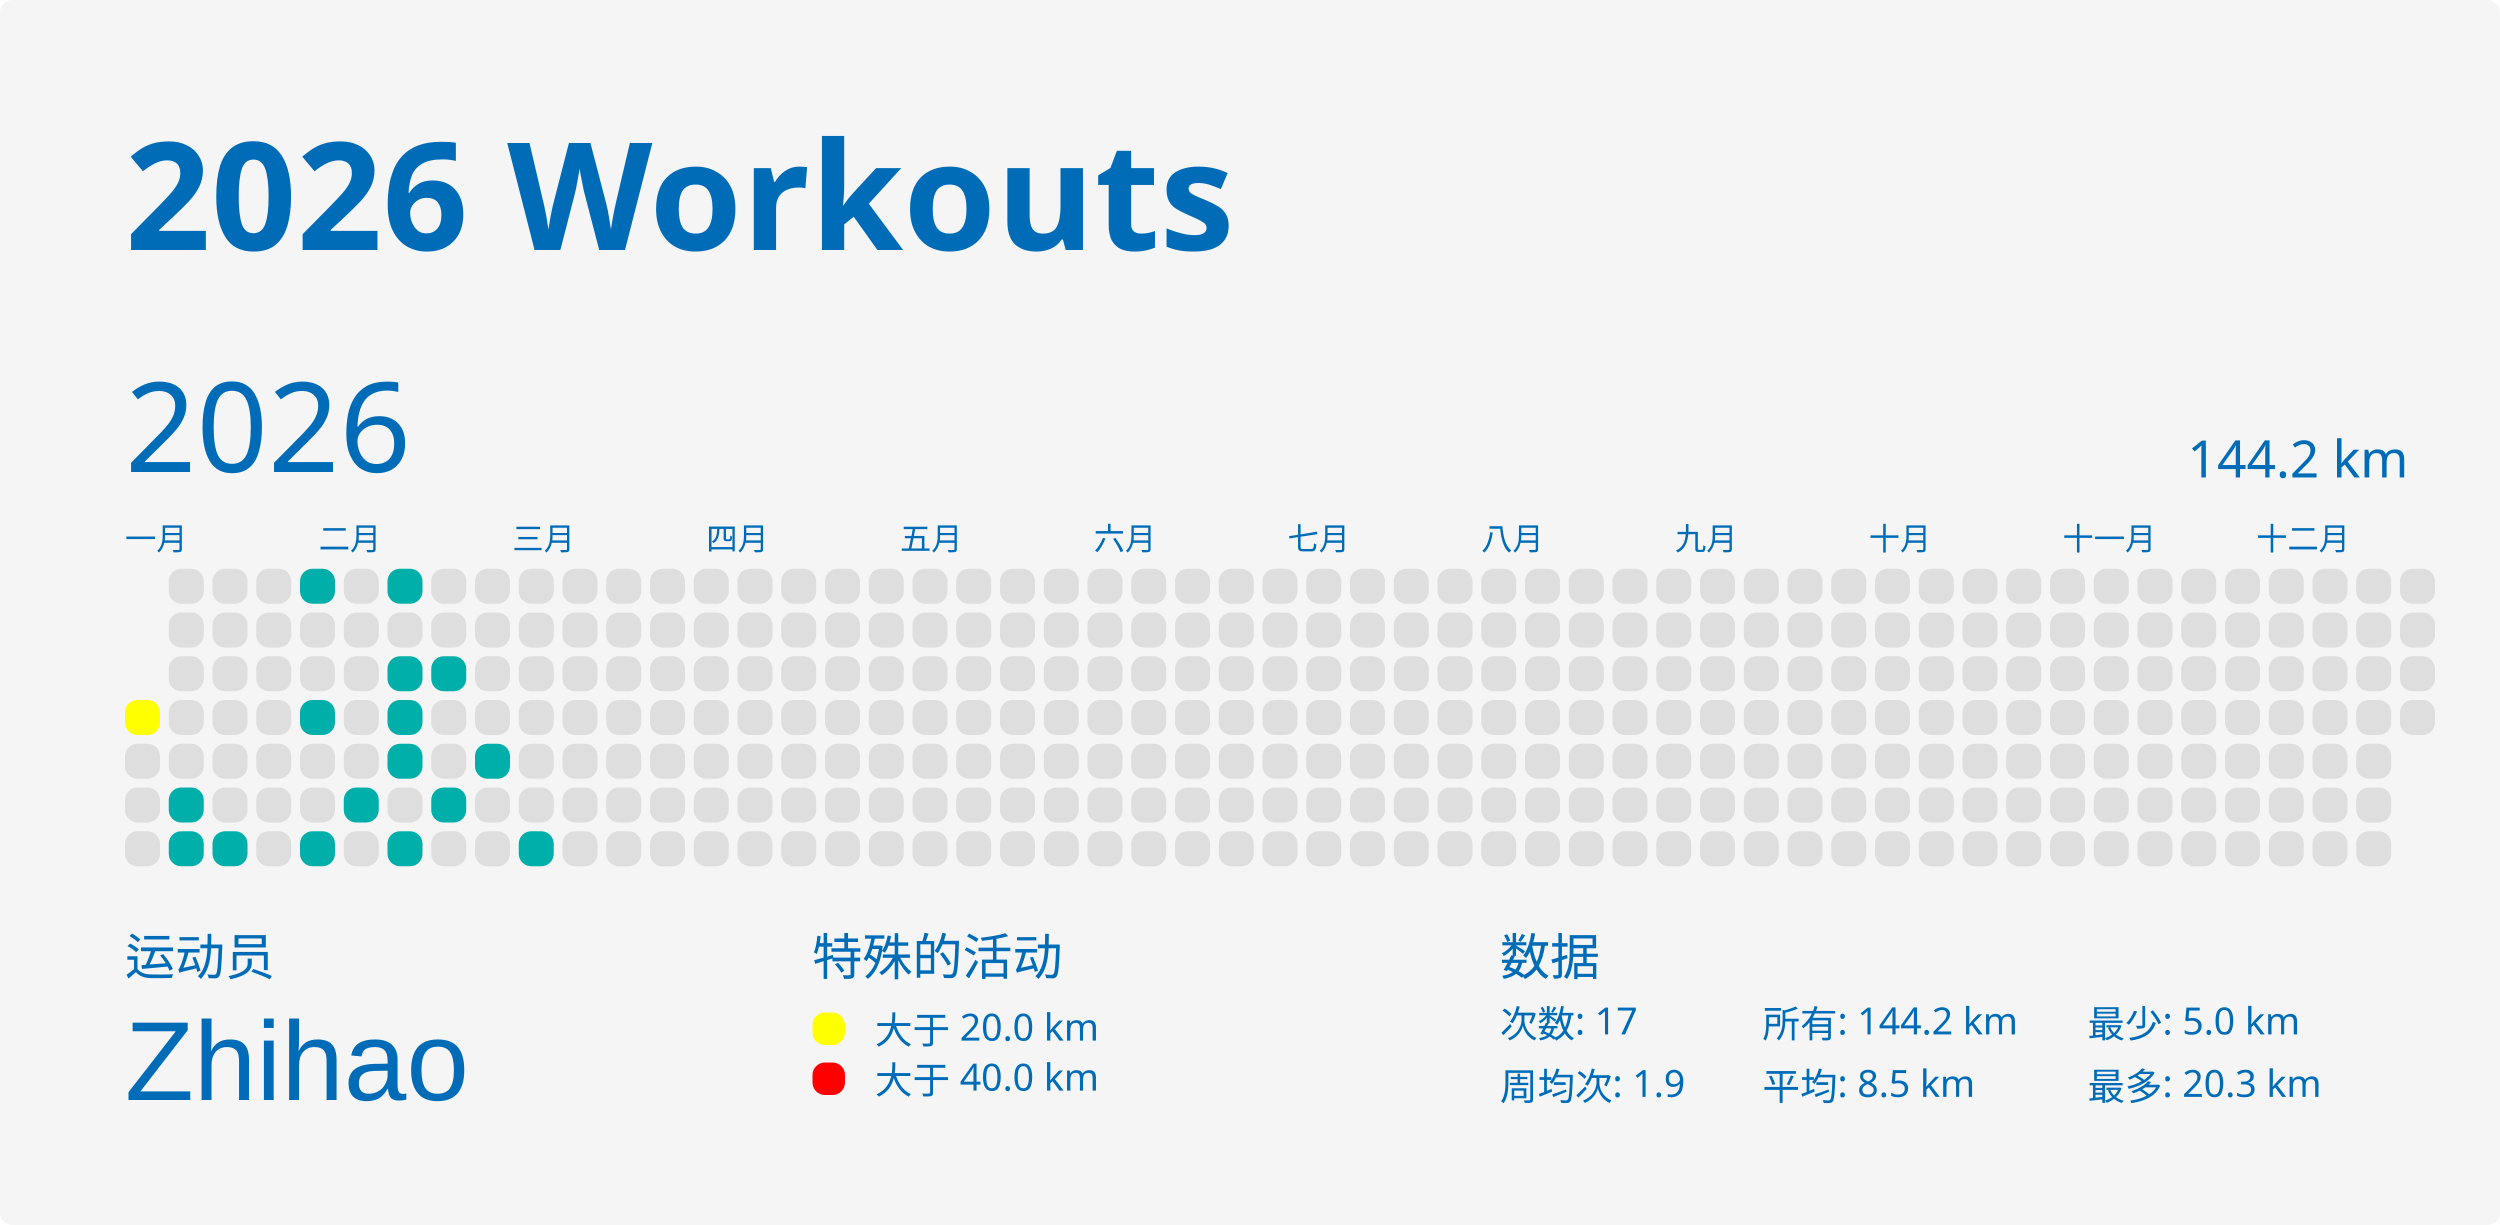
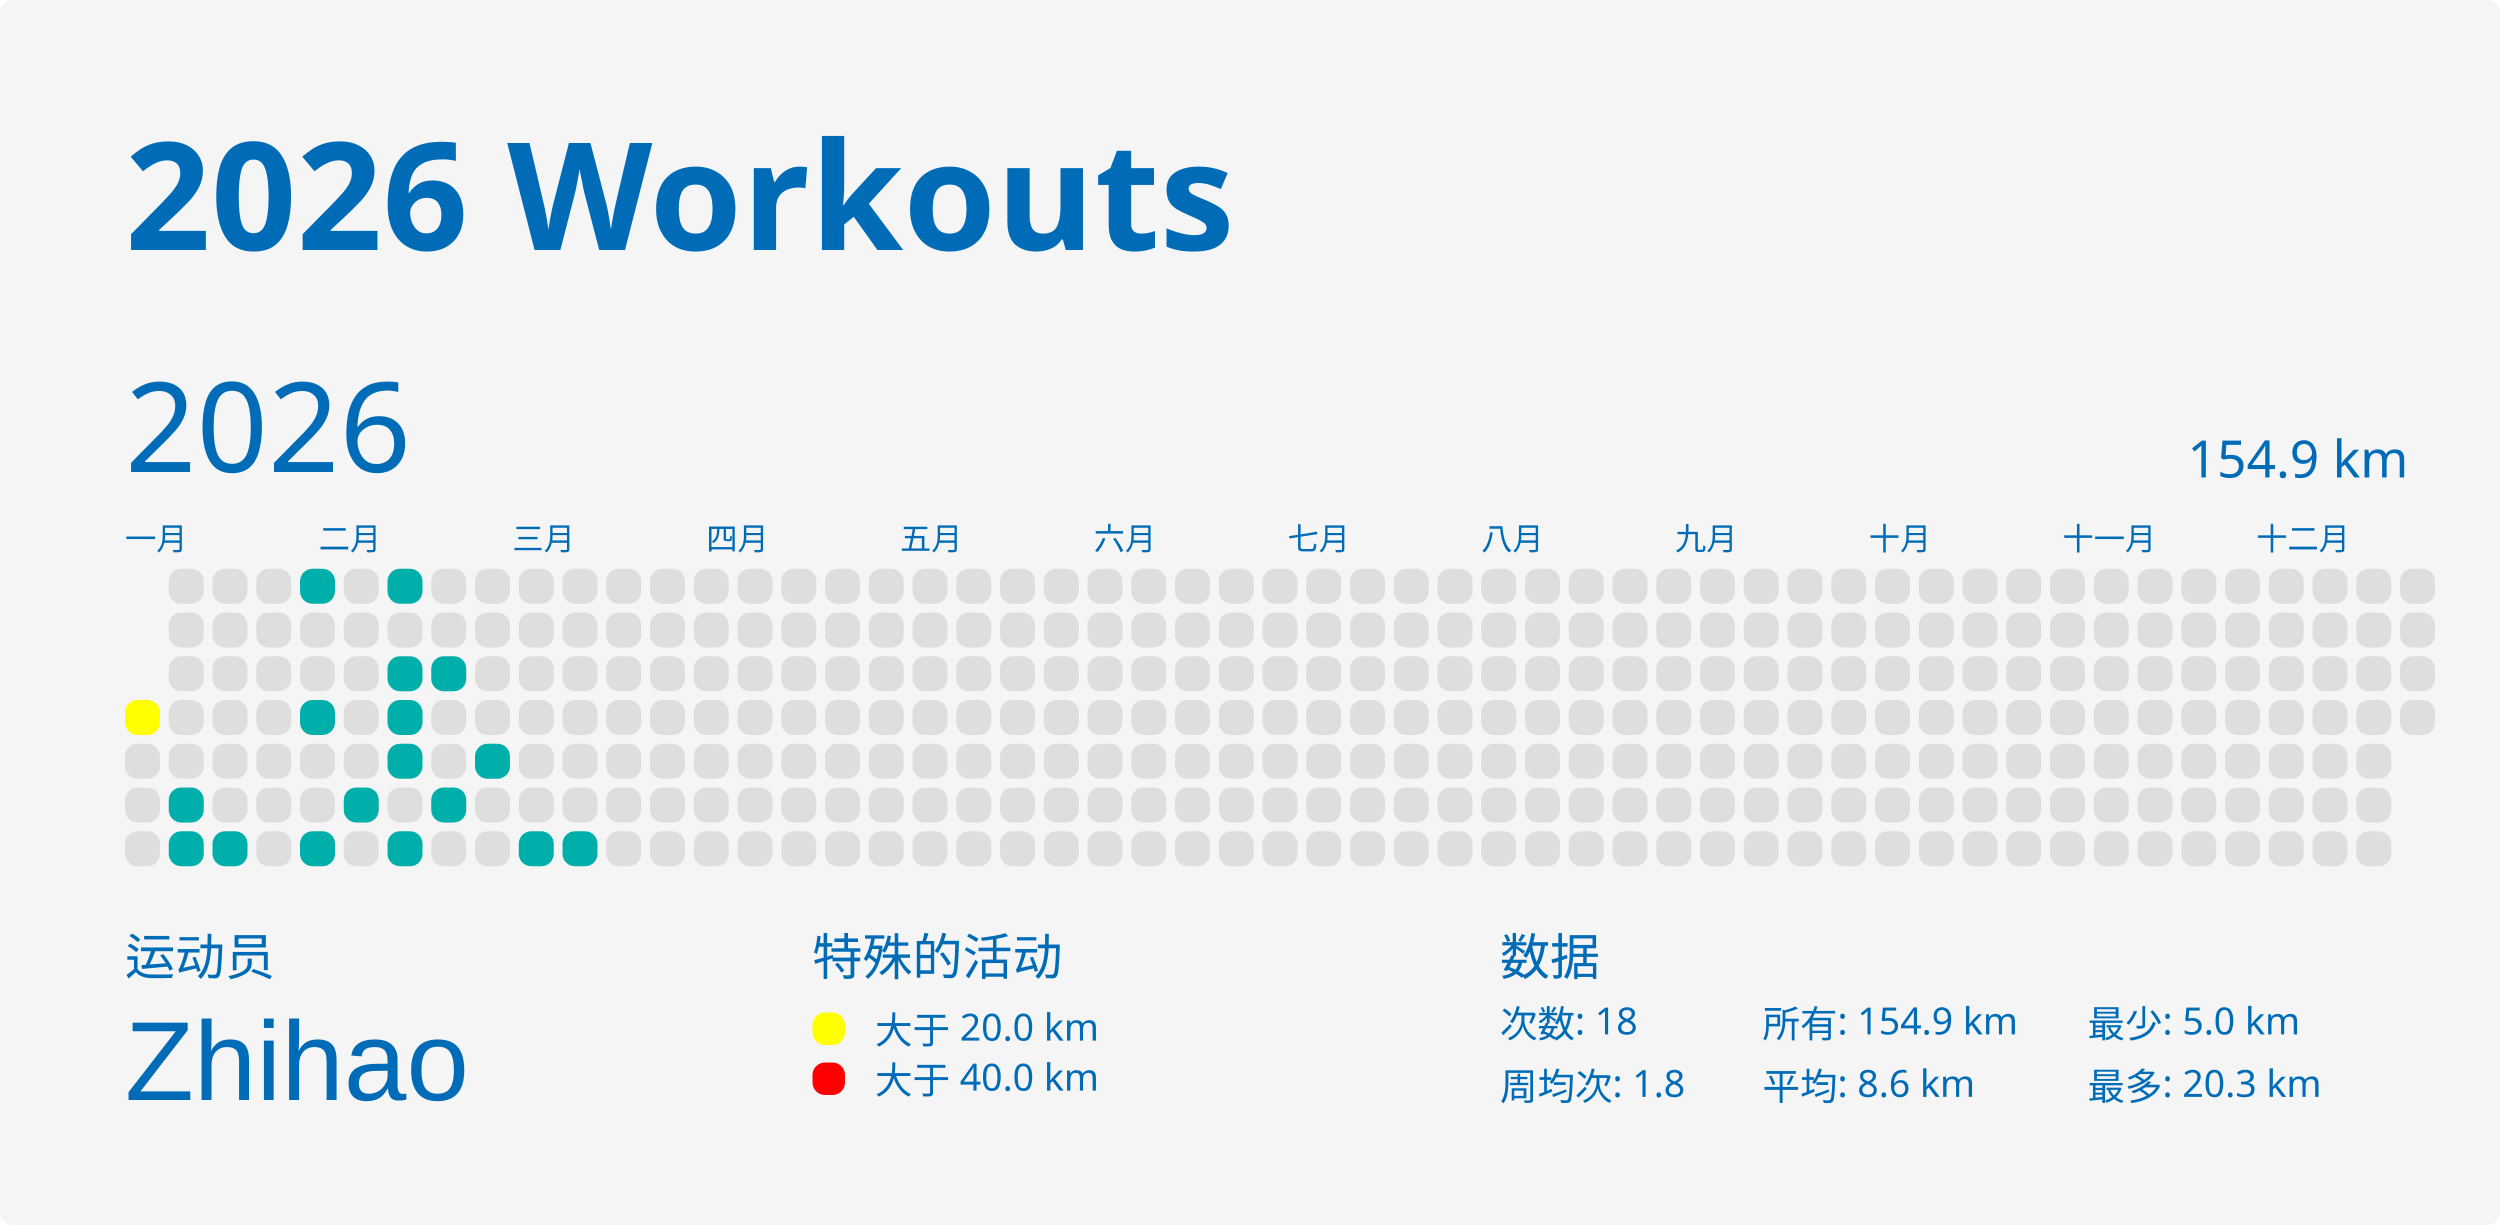
<svg xmlns="http://www.w3.org/2000/svg" baseProfile="full" height="98mm" version="1.1" viewBox="0,0,200,98" width="200mm">
  <defs />
  <rect fill="#f5f5f5" height="98" rx="1" ry="1" width="200" x="0" y="0" />
  <text fill="#006cb8" style="font-size:12px; font-family:MGI-Regular; font-weight:bold;" x="10" y="20">2026 Workouts</text>
  <text fill="#006cb8" style="font-size:4px; font-family:MGI-Regular" x="10" y="78">运动员</text>
  <text fill="#006cb8" style="font-size:9px; font-family:Arial" x="10" y="88">Zhihao</text>
  <text fill="#006cb8" style="font-size:4px; font-family:MGI-Regular" x="65" y="78">特殊的活动</text>
  <rect fill="yellow" height="2.6" rx="1" ry="1" width="2.6" x="65" y="81" />
  <text fill="#006cb8" style="font-size:3px; font-family:MGI-Regular" x="70" y="83.5">大于 20.0 km</text>
  <rect fill="red" height="2.6" rx="1" ry="1" width="2.6" x="65" y="85" />
  <text fill="#006cb8" style="font-size:3px; font-family:MGI-Regular" x="70" y="87.5">大于 40.0 km</text>
  <text fill="#006cb8" style="font-size:4px; font-family:MGI-Regular" x="120" y="78">数据</text>
-   <text fill="#006cb8" style="font-size:3px; font-family:MGI-Regular" x="120" y="83">次数: 17</text>
-   <text fill="#006cb8" style="font-size:3px; font-family:MGI-Regular" x="120" y="88">周均次: 1.9</text>
-   <text fill="#006cb8" style="font-size:3px; font-family:MGI-Regular" x="141" y="83">所有: 144.2 km</text>
-   <text fill="#006cb8" style="font-size:3px; font-family:MGI-Regular" x="141" y="88">平均: 8.5 km</text>
+   <text fill="#006cb8" style="font-size:3px; font-family:MGI-Regular" x="120" y="83">次数: 18</text>
+   <text fill="#006cb8" style="font-size:3px; font-family:MGI-Regular" x="120" y="88">周均次: 1.8</text>
+   <text fill="#006cb8" style="font-size:3px; font-family:MGI-Regular" x="141" y="83">所有: 154.9 km</text>
+   <text fill="#006cb8" style="font-size:3px; font-family:MGI-Regular" x="141" y="88">平均: 8.6 km</text>
  <text fill="#006cb8" style="font-size:3px; font-family:MGI-Regular" x="167" y="83">最少: 5.0 km</text>
  <text fill="#006cb8" style="font-size:3px; font-family:MGI-Regular" x="167" y="88">最多: 20.3 km</text>
  <text dominant-baseline="hanging" fill="#006cb8" style="font-size:10.0px; font-family:MGI-Regular;" x="10" y="30">2026</text>
-   <text dominant-baseline="hanging" fill="#006cb8" style="font-size:4.125px; font-family:MGI-Regular;" x="175" y="35">144.2 km</text>
+   <text dominant-baseline="hanging" fill="#006cb8" style="font-size:4.125px; font-family:MGI-Regular;" x="175" y="35">154.9 km</text>
  <text fill="#006cb8" style="font-size:2.5px; font-family:MGI-Regular" x="10.0" y="44">一月</text>
  <text fill="#006cb8" style="font-size:2.5px; font-family:MGI-Regular" x="25.5" y="44">二月</text>
  <text fill="#006cb8" style="font-size:2.5px; font-family:MGI-Regular" x="41.0" y="44">三月</text>
  <text fill="#006cb8" style="font-size:2.5px; font-family:MGI-Regular" x="56.5" y="44">四月</text>
  <text fill="#006cb8" style="font-size:2.5px; font-family:MGI-Regular" x="72.0" y="44">五月</text>
  <text fill="#006cb8" style="font-size:2.5px; font-family:MGI-Regular" x="87.5" y="44">六月</text>
  <text fill="#006cb8" style="font-size:2.5px; font-family:MGI-Regular" x="103.0" y="44">七月</text>
  <text fill="#006cb8" style="font-size:2.5px; font-family:MGI-Regular" x="118.5" y="44">八月</text>
  <text fill="#006cb8" style="font-size:2.5px; font-family:MGI-Regular" x="134.0" y="44">九月</text>
  <text fill="#006cb8" style="font-size:2.5px; font-family:MGI-Regular" x="149.5" y="44">十月</text>
  <text fill="#006cb8" style="font-size:2.5px; font-family:MGI-Regular" x="165.0" y="44">十一月</text>
  <text fill="#006cb8" style="font-size:2.5px; font-family:MGI-Regular" x="180.5" y="44">十二月</text>
  <rect fill="yellow" height="2.8" rx="1" ry="1" width="2.8" x="10.0" y="56.0" />
  <rect fill="#dedede" height="2.8" rx="1" ry="1" width="2.8" x="10.0" y="59.5" />
  <rect fill="#dedede" height="2.8" rx="1" ry="1" width="2.8" x="10.0" y="63.0" />
  <rect fill="#dedede" height="2.8" rx="1" ry="1" width="2.8" x="10.0" y="66.5" />
  <rect fill="#dedede" height="2.8" rx="1" ry="1" width="2.8" x="13.5" y="45.5" />
  <rect fill="#dedede" height="2.8" rx="1" ry="1" width="2.8" x="13.5" y="49.0" />
  <rect fill="#dedede" height="2.8" rx="1" ry="1" width="2.8" x="13.5" y="52.5" />
  <rect fill="#dedede" height="2.8" rx="1" ry="1" width="2.8" x="13.5" y="56.0" />
  <rect fill="#dedede" height="2.8" rx="1" ry="1" width="2.8" x="13.5" y="59.5" />
  <rect fill="#00AFAA" height="2.8" rx="1" ry="1" width="2.8" x="13.5" y="63.0" />
  <rect fill="#00AFAA" height="2.8" rx="1" ry="1" width="2.8" x="13.5" y="66.5" />
  <rect fill="#dedede" height="2.8" rx="1" ry="1" width="2.8" x="17.0" y="45.5" />
  <rect fill="#dedede" height="2.8" rx="1" ry="1" width="2.8" x="17.0" y="49.0" />
  <rect fill="#dedede" height="2.8" rx="1" ry="1" width="2.8" x="17.0" y="52.5" />
  <rect fill="#dedede" height="2.8" rx="1" ry="1" width="2.8" x="17.0" y="56.0" />
  <rect fill="#dedede" height="2.8" rx="1" ry="1" width="2.8" x="17.0" y="59.5" />
  <rect fill="#dedede" height="2.8" rx="1" ry="1" width="2.8" x="17.0" y="63.0" />
  <rect fill="#00AFAA" height="2.8" rx="1" ry="1" width="2.8" x="17.0" y="66.5" />
  <rect fill="#dedede" height="2.8" rx="1" ry="1" width="2.8" x="20.5" y="45.5" />
  <rect fill="#dedede" height="2.8" rx="1" ry="1" width="2.8" x="20.5" y="49.0" />
  <rect fill="#dedede" height="2.8" rx="1" ry="1" width="2.8" x="20.5" y="52.5" />
  <rect fill="#dedede" height="2.8" rx="1" ry="1" width="2.8" x="20.5" y="56.0" />
  <rect fill="#dedede" height="2.8" rx="1" ry="1" width="2.8" x="20.5" y="59.5" />
  <rect fill="#dedede" height="2.8" rx="1" ry="1" width="2.8" x="20.5" y="63.0" />
  <rect fill="#dedede" height="2.8" rx="1" ry="1" width="2.8" x="20.5" y="66.5" />
  <rect fill="#00AFAA" height="2.8" rx="1" ry="1" width="2.8" x="24.0" y="45.5" />
  <rect fill="#dedede" height="2.8" rx="1" ry="1" width="2.8" x="24.0" y="49.0" />
  <rect fill="#dedede" height="2.8" rx="1" ry="1" width="2.8" x="24.0" y="52.5" />
  <rect fill="#00AFAA" height="2.8" rx="1" ry="1" width="2.8" x="24.0" y="56.0" />
  <rect fill="#dedede" height="2.8" rx="1" ry="1" width="2.8" x="24.0" y="59.5" />
  <rect fill="#dedede" height="2.8" rx="1" ry="1" width="2.8" x="24.0" y="63.0" />
  <rect fill="#00AFAA" height="2.8" rx="1" ry="1" width="2.8" x="24.0" y="66.5" />
  <rect fill="#dedede" height="2.8" rx="1" ry="1" width="2.8" x="27.5" y="45.5" />
  <rect fill="#dedede" height="2.8" rx="1" ry="1" width="2.8" x="27.5" y="49.0" />
  <rect fill="#dedede" height="2.8" rx="1" ry="1" width="2.8" x="27.5" y="52.5" />
  <rect fill="#dedede" height="2.8" rx="1" ry="1" width="2.8" x="27.5" y="56.0" />
  <rect fill="#dedede" height="2.8" rx="1" ry="1" width="2.8" x="27.5" y="59.5" />
  <rect fill="#00AFAA" height="2.8" rx="1" ry="1" width="2.8" x="27.5" y="63.0" />
  <rect fill="#dedede" height="2.8" rx="1" ry="1" width="2.8" x="27.5" y="66.5" />
  <rect fill="#00AFAA" height="2.8" rx="1" ry="1" width="2.8" x="31.0" y="45.5" />
  <rect fill="#dedede" height="2.8" rx="1" ry="1" width="2.8" x="31.0" y="49.0" />
  <rect fill="#00AFAA" height="2.8" rx="1" ry="1" width="2.8" x="31.0" y="52.5" />
  <rect fill="#00AFAA" height="2.8" rx="1" ry="1" width="2.8" x="31.0" y="56.0" />
  <rect fill="#00AFAA" height="2.8" rx="1" ry="1" width="2.8" x="31.0" y="59.5" />
  <rect fill="#dedede" height="2.8" rx="1" ry="1" width="2.8" x="31.0" y="63.0" />
  <rect fill="#00AFAA" height="2.8" rx="1" ry="1" width="2.8" x="31.0" y="66.5" />
  <rect fill="#dedede" height="2.8" rx="1" ry="1" width="2.8" x="34.5" y="45.5" />
  <rect fill="#dedede" height="2.8" rx="1" ry="1" width="2.8" x="34.5" y="49.0" />
  <rect fill="#00AFAA" height="2.8" rx="1" ry="1" width="2.8" x="34.5" y="52.5" />
  <rect fill="#dedede" height="2.8" rx="1" ry="1" width="2.8" x="34.5" y="56.0" />
  <rect fill="#dedede" height="2.8" rx="1" ry="1" width="2.8" x="34.5" y="59.5" />
  <rect fill="#00AFAA" height="2.8" rx="1" ry="1" width="2.8" x="34.5" y="63.0" />
  <rect fill="#dedede" height="2.8" rx="1" ry="1" width="2.8" x="34.5" y="66.5" />
  <rect fill="#dedede" height="2.8" rx="1" ry="1" width="2.8" x="38.0" y="45.5" />
  <rect fill="#dedede" height="2.8" rx="1" ry="1" width="2.8" x="38.0" y="49.0" />
  <rect fill="#dedede" height="2.8" rx="1" ry="1" width="2.8" x="38.0" y="52.5" />
  <rect fill="#dedede" height="2.8" rx="1" ry="1" width="2.8" x="38.0" y="56.0" />
  <rect fill="#00AFAA" height="2.8" rx="1" ry="1" width="2.8" x="38.0" y="59.5" />
  <rect fill="#dedede" height="2.8" rx="1" ry="1" width="2.8" x="38.0" y="63.0" />
  <rect fill="#dedede" height="2.8" rx="1" ry="1" width="2.8" x="38.0" y="66.5" />
  <rect fill="#dedede" height="2.8" rx="1" ry="1" width="2.8" x="41.5" y="45.5" />
  <rect fill="#dedede" height="2.8" rx="1" ry="1" width="2.8" x="41.5" y="49.0" />
  <rect fill="#dedede" height="2.8" rx="1" ry="1" width="2.8" x="41.5" y="52.5" />
  <rect fill="#dedede" height="2.8" rx="1" ry="1" width="2.8" x="41.5" y="56.0" />
  <rect fill="#dedede" height="2.8" rx="1" ry="1" width="2.8" x="41.5" y="59.5" />
  <rect fill="#dedede" height="2.8" rx="1" ry="1" width="2.8" x="41.5" y="63.0" />
  <rect fill="#00AFAA" height="2.8" rx="1" ry="1" width="2.8" x="41.5" y="66.5" />
  <rect fill="#dedede" height="2.8" rx="1" ry="1" width="2.8" x="45.0" y="45.5" />
  <rect fill="#dedede" height="2.8" rx="1" ry="1" width="2.8" x="45.0" y="49.0" />
  <rect fill="#dedede" height="2.8" rx="1" ry="1" width="2.8" x="45.0" y="52.5" />
  <rect fill="#dedede" height="2.8" rx="1" ry="1" width="2.8" x="45.0" y="56.0" />
  <rect fill="#dedede" height="2.8" rx="1" ry="1" width="2.8" x="45.0" y="59.5" />
  <rect fill="#dedede" height="2.8" rx="1" ry="1" width="2.8" x="45.0" y="63.0" />
-   <rect fill="#dedede" height="2.8" rx="1" ry="1" width="2.8" x="45.0" y="66.5" />
+   <rect fill="#00AFAA" height="2.8" rx="1" ry="1" width="2.8" x="45.0" y="66.5" />
  <rect fill="#dedede" height="2.8" rx="1" ry="1" width="2.8" x="48.5" y="45.5" />
  <rect fill="#dedede" height="2.8" rx="1" ry="1" width="2.8" x="48.5" y="49.0" />
  <rect fill="#dedede" height="2.8" rx="1" ry="1" width="2.8" x="48.5" y="52.5" />
  <rect fill="#dedede" height="2.8" rx="1" ry="1" width="2.8" x="48.5" y="56.0" />
  <rect fill="#dedede" height="2.8" rx="1" ry="1" width="2.8" x="48.5" y="59.5" />
  <rect fill="#dedede" height="2.8" rx="1" ry="1" width="2.8" x="48.5" y="63.0" />
  <rect fill="#dedede" height="2.8" rx="1" ry="1" width="2.8" x="48.5" y="66.5" />
  <rect fill="#dedede" height="2.8" rx="1" ry="1" width="2.8" x="52.0" y="45.5" />
  <rect fill="#dedede" height="2.8" rx="1" ry="1" width="2.8" x="52.0" y="49.0" />
  <rect fill="#dedede" height="2.8" rx="1" ry="1" width="2.8" x="52.0" y="52.5" />
  <rect fill="#dedede" height="2.8" rx="1" ry="1" width="2.8" x="52.0" y="56.0" />
  <rect fill="#dedede" height="2.8" rx="1" ry="1" width="2.8" x="52.0" y="59.5" />
  <rect fill="#dedede" height="2.8" rx="1" ry="1" width="2.8" x="52.0" y="63.0" />
  <rect fill="#dedede" height="2.8" rx="1" ry="1" width="2.8" x="52.0" y="66.5" />
  <rect fill="#dedede" height="2.8" rx="1" ry="1" width="2.8" x="55.5" y="45.5" />
  <rect fill="#dedede" height="2.8" rx="1" ry="1" width="2.8" x="55.5" y="49.0" />
  <rect fill="#dedede" height="2.8" rx="1" ry="1" width="2.8" x="55.5" y="52.5" />
  <rect fill="#dedede" height="2.8" rx="1" ry="1" width="2.8" x="55.5" y="56.0" />
  <rect fill="#dedede" height="2.8" rx="1" ry="1" width="2.8" x="55.5" y="59.5" />
  <rect fill="#dedede" height="2.8" rx="1" ry="1" width="2.8" x="55.5" y="63.0" />
  <rect fill="#dedede" height="2.8" rx="1" ry="1" width="2.8" x="55.5" y="66.5" />
  <rect fill="#dedede" height="2.8" rx="1" ry="1" width="2.8" x="59.0" y="45.5" />
  <rect fill="#dedede" height="2.8" rx="1" ry="1" width="2.8" x="59.0" y="49.0" />
  <rect fill="#dedede" height="2.8" rx="1" ry="1" width="2.8" x="59.0" y="52.5" />
  <rect fill="#dedede" height="2.8" rx="1" ry="1" width="2.8" x="59.0" y="56.0" />
  <rect fill="#dedede" height="2.8" rx="1" ry="1" width="2.8" x="59.0" y="59.5" />
  <rect fill="#dedede" height="2.8" rx="1" ry="1" width="2.8" x="59.0" y="63.0" />
  <rect fill="#dedede" height="2.8" rx="1" ry="1" width="2.8" x="59.0" y="66.5" />
  <rect fill="#dedede" height="2.8" rx="1" ry="1" width="2.8" x="62.5" y="45.5" />
  <rect fill="#dedede" height="2.8" rx="1" ry="1" width="2.8" x="62.5" y="49.0" />
  <rect fill="#dedede" height="2.8" rx="1" ry="1" width="2.8" x="62.5" y="52.5" />
  <rect fill="#dedede" height="2.8" rx="1" ry="1" width="2.8" x="62.5" y="56.0" />
  <rect fill="#dedede" height="2.8" rx="1" ry="1" width="2.8" x="62.5" y="59.5" />
  <rect fill="#dedede" height="2.8" rx="1" ry="1" width="2.8" x="62.5" y="63.0" />
  <rect fill="#dedede" height="2.8" rx="1" ry="1" width="2.8" x="62.5" y="66.5" />
  <rect fill="#dedede" height="2.8" rx="1" ry="1" width="2.8" x="66.0" y="45.5" />
  <rect fill="#dedede" height="2.8" rx="1" ry="1" width="2.8" x="66.0" y="49.0" />
  <rect fill="#dedede" height="2.8" rx="1" ry="1" width="2.8" x="66.0" y="52.5" />
  <rect fill="#dedede" height="2.8" rx="1" ry="1" width="2.8" x="66.0" y="56.0" />
  <rect fill="#dedede" height="2.8" rx="1" ry="1" width="2.8" x="66.0" y="59.5" />
  <rect fill="#dedede" height="2.8" rx="1" ry="1" width="2.8" x="66.0" y="63.0" />
  <rect fill="#dedede" height="2.8" rx="1" ry="1" width="2.8" x="66.0" y="66.5" />
  <rect fill="#dedede" height="2.8" rx="1" ry="1" width="2.8" x="69.5" y="45.5" />
  <rect fill="#dedede" height="2.8" rx="1" ry="1" width="2.8" x="69.5" y="49.0" />
  <rect fill="#dedede" height="2.8" rx="1" ry="1" width="2.8" x="69.5" y="52.5" />
  <rect fill="#dedede" height="2.8" rx="1" ry="1" width="2.8" x="69.5" y="56.0" />
  <rect fill="#dedede" height="2.8" rx="1" ry="1" width="2.8" x="69.5" y="59.5" />
  <rect fill="#dedede" height="2.8" rx="1" ry="1" width="2.8" x="69.5" y="63.0" />
  <rect fill="#dedede" height="2.8" rx="1" ry="1" width="2.8" x="69.5" y="66.5" />
  <rect fill="#dedede" height="2.8" rx="1" ry="1" width="2.8" x="73.0" y="45.5" />
  <rect fill="#dedede" height="2.8" rx="1" ry="1" width="2.8" x="73.0" y="49.0" />
  <rect fill="#dedede" height="2.8" rx="1" ry="1" width="2.8" x="73.0" y="52.5" />
  <rect fill="#dedede" height="2.8" rx="1" ry="1" width="2.8" x="73.0" y="56.0" />
  <rect fill="#dedede" height="2.8" rx="1" ry="1" width="2.8" x="73.0" y="59.5" />
  <rect fill="#dedede" height="2.8" rx="1" ry="1" width="2.8" x="73.0" y="63.0" />
  <rect fill="#dedede" height="2.8" rx="1" ry="1" width="2.8" x="73.0" y="66.5" />
  <rect fill="#dedede" height="2.8" rx="1" ry="1" width="2.8" x="76.5" y="45.5" />
  <rect fill="#dedede" height="2.8" rx="1" ry="1" width="2.8" x="76.5" y="49.0" />
  <rect fill="#dedede" height="2.8" rx="1" ry="1" width="2.8" x="76.5" y="52.5" />
  <rect fill="#dedede" height="2.8" rx="1" ry="1" width="2.8" x="76.5" y="56.0" />
  <rect fill="#dedede" height="2.8" rx="1" ry="1" width="2.8" x="76.5" y="59.5" />
  <rect fill="#dedede" height="2.8" rx="1" ry="1" width="2.8" x="76.5" y="63.0" />
  <rect fill="#dedede" height="2.8" rx="1" ry="1" width="2.8" x="76.5" y="66.5" />
  <rect fill="#dedede" height="2.8" rx="1" ry="1" width="2.8" x="80.0" y="45.5" />
  <rect fill="#dedede" height="2.8" rx="1" ry="1" width="2.8" x="80.0" y="49.0" />
  <rect fill="#dedede" height="2.8" rx="1" ry="1" width="2.8" x="80.0" y="52.5" />
  <rect fill="#dedede" height="2.8" rx="1" ry="1" width="2.8" x="80.0" y="56.0" />
  <rect fill="#dedede" height="2.8" rx="1" ry="1" width="2.8" x="80.0" y="59.5" />
  <rect fill="#dedede" height="2.8" rx="1" ry="1" width="2.8" x="80.0" y="63.0" />
  <rect fill="#dedede" height="2.8" rx="1" ry="1" width="2.8" x="80.0" y="66.5" />
  <rect fill="#dedede" height="2.8" rx="1" ry="1" width="2.8" x="83.5" y="45.5" />
  <rect fill="#dedede" height="2.8" rx="1" ry="1" width="2.8" x="83.5" y="49.0" />
  <rect fill="#dedede" height="2.8" rx="1" ry="1" width="2.8" x="83.5" y="52.5" />
  <rect fill="#dedede" height="2.8" rx="1" ry="1" width="2.8" x="83.5" y="56.0" />
  <rect fill="#dedede" height="2.8" rx="1" ry="1" width="2.8" x="83.5" y="59.5" />
  <rect fill="#dedede" height="2.8" rx="1" ry="1" width="2.8" x="83.5" y="63.0" />
  <rect fill="#dedede" height="2.8" rx="1" ry="1" width="2.8" x="83.5" y="66.5" />
  <rect fill="#dedede" height="2.8" rx="1" ry="1" width="2.8" x="87.0" y="45.5" />
  <rect fill="#dedede" height="2.8" rx="1" ry="1" width="2.8" x="87.0" y="49.0" />
  <rect fill="#dedede" height="2.8" rx="1" ry="1" width="2.8" x="87.0" y="52.5" />
  <rect fill="#dedede" height="2.8" rx="1" ry="1" width="2.8" x="87.0" y="56.0" />
  <rect fill="#dedede" height="2.8" rx="1" ry="1" width="2.8" x="87.0" y="59.5" />
  <rect fill="#dedede" height="2.8" rx="1" ry="1" width="2.8" x="87.0" y="63.0" />
  <rect fill="#dedede" height="2.8" rx="1" ry="1" width="2.8" x="87.0" y="66.5" />
  <rect fill="#dedede" height="2.8" rx="1" ry="1" width="2.8" x="90.5" y="45.5" />
  <rect fill="#dedede" height="2.8" rx="1" ry="1" width="2.8" x="90.5" y="49.0" />
  <rect fill="#dedede" height="2.8" rx="1" ry="1" width="2.8" x="90.5" y="52.5" />
  <rect fill="#dedede" height="2.8" rx="1" ry="1" width="2.8" x="90.5" y="56.0" />
  <rect fill="#dedede" height="2.8" rx="1" ry="1" width="2.8" x="90.5" y="59.5" />
  <rect fill="#dedede" height="2.8" rx="1" ry="1" width="2.8" x="90.5" y="63.0" />
  <rect fill="#dedede" height="2.8" rx="1" ry="1" width="2.8" x="90.5" y="66.5" />
  <rect fill="#dedede" height="2.8" rx="1" ry="1" width="2.8" x="94.0" y="45.5" />
  <rect fill="#dedede" height="2.8" rx="1" ry="1" width="2.8" x="94.0" y="49.0" />
  <rect fill="#dedede" height="2.8" rx="1" ry="1" width="2.8" x="94.0" y="52.5" />
  <rect fill="#dedede" height="2.8" rx="1" ry="1" width="2.8" x="94.0" y="56.0" />
  <rect fill="#dedede" height="2.8" rx="1" ry="1" width="2.8" x="94.0" y="59.5" />
  <rect fill="#dedede" height="2.8" rx="1" ry="1" width="2.8" x="94.0" y="63.0" />
  <rect fill="#dedede" height="2.8" rx="1" ry="1" width="2.8" x="94.0" y="66.5" />
  <rect fill="#dedede" height="2.8" rx="1" ry="1" width="2.8" x="97.5" y="45.5" />
  <rect fill="#dedede" height="2.8" rx="1" ry="1" width="2.8" x="97.5" y="49.0" />
  <rect fill="#dedede" height="2.8" rx="1" ry="1" width="2.8" x="97.5" y="52.5" />
  <rect fill="#dedede" height="2.8" rx="1" ry="1" width="2.8" x="97.5" y="56.0" />
  <rect fill="#dedede" height="2.8" rx="1" ry="1" width="2.8" x="97.5" y="59.5" />
  <rect fill="#dedede" height="2.8" rx="1" ry="1" width="2.8" x="97.5" y="63.0" />
  <rect fill="#dedede" height="2.8" rx="1" ry="1" width="2.8" x="97.5" y="66.5" />
  <rect fill="#dedede" height="2.8" rx="1" ry="1" width="2.8" x="101.0" y="45.5" />
  <rect fill="#dedede" height="2.8" rx="1" ry="1" width="2.8" x="101.0" y="49.0" />
  <rect fill="#dedede" height="2.8" rx="1" ry="1" width="2.8" x="101.0" y="52.5" />
  <rect fill="#dedede" height="2.8" rx="1" ry="1" width="2.8" x="101.0" y="56.0" />
  <rect fill="#dedede" height="2.8" rx="1" ry="1" width="2.8" x="101.0" y="59.5" />
  <rect fill="#dedede" height="2.8" rx="1" ry="1" width="2.8" x="101.0" y="63.0" />
  <rect fill="#dedede" height="2.8" rx="1" ry="1" width="2.8" x="101.0" y="66.5" />
  <rect fill="#dedede" height="2.8" rx="1" ry="1" width="2.8" x="104.5" y="45.5" />
  <rect fill="#dedede" height="2.8" rx="1" ry="1" width="2.8" x="104.5" y="49.0" />
  <rect fill="#dedede" height="2.8" rx="1" ry="1" width="2.8" x="104.5" y="52.5" />
  <rect fill="#dedede" height="2.8" rx="1" ry="1" width="2.8" x="104.5" y="56.0" />
  <rect fill="#dedede" height="2.8" rx="1" ry="1" width="2.8" x="104.5" y="59.5" />
  <rect fill="#dedede" height="2.8" rx="1" ry="1" width="2.8" x="104.5" y="63.0" />
  <rect fill="#dedede" height="2.8" rx="1" ry="1" width="2.8" x="104.5" y="66.5" />
  <rect fill="#dedede" height="2.8" rx="1" ry="1" width="2.8" x="108.0" y="45.5" />
  <rect fill="#dedede" height="2.8" rx="1" ry="1" width="2.8" x="108.0" y="49.0" />
  <rect fill="#dedede" height="2.8" rx="1" ry="1" width="2.8" x="108.0" y="52.5" />
  <rect fill="#dedede" height="2.8" rx="1" ry="1" width="2.8" x="108.0" y="56.0" />
  <rect fill="#dedede" height="2.8" rx="1" ry="1" width="2.8" x="108.0" y="59.5" />
  <rect fill="#dedede" height="2.8" rx="1" ry="1" width="2.8" x="108.0" y="63.0" />
  <rect fill="#dedede" height="2.8" rx="1" ry="1" width="2.8" x="108.0" y="66.5" />
  <rect fill="#dedede" height="2.8" rx="1" ry="1" width="2.8" x="111.5" y="45.5" />
  <rect fill="#dedede" height="2.8" rx="1" ry="1" width="2.8" x="111.5" y="49.0" />
  <rect fill="#dedede" height="2.8" rx="1" ry="1" width="2.8" x="111.5" y="52.5" />
  <rect fill="#dedede" height="2.8" rx="1" ry="1" width="2.8" x="111.5" y="56.0" />
  <rect fill="#dedede" height="2.8" rx="1" ry="1" width="2.8" x="111.5" y="59.5" />
  <rect fill="#dedede" height="2.8" rx="1" ry="1" width="2.8" x="111.5" y="63.0" />
  <rect fill="#dedede" height="2.8" rx="1" ry="1" width="2.8" x="111.5" y="66.5" />
  <rect fill="#dedede" height="2.8" rx="1" ry="1" width="2.8" x="115.0" y="45.5" />
  <rect fill="#dedede" height="2.8" rx="1" ry="1" width="2.8" x="115.0" y="49.0" />
  <rect fill="#dedede" height="2.8" rx="1" ry="1" width="2.8" x="115.0" y="52.5" />
  <rect fill="#dedede" height="2.8" rx="1" ry="1" width="2.8" x="115.0" y="56.0" />
  <rect fill="#dedede" height="2.8" rx="1" ry="1" width="2.8" x="115.0" y="59.5" />
  <rect fill="#dedede" height="2.8" rx="1" ry="1" width="2.8" x="115.0" y="63.0" />
  <rect fill="#dedede" height="2.8" rx="1" ry="1" width="2.8" x="115.0" y="66.5" />
  <rect fill="#dedede" height="2.8" rx="1" ry="1" width="2.8" x="118.5" y="45.5" />
  <rect fill="#dedede" height="2.8" rx="1" ry="1" width="2.8" x="118.5" y="49.0" />
  <rect fill="#dedede" height="2.8" rx="1" ry="1" width="2.8" x="118.5" y="52.5" />
  <rect fill="#dedede" height="2.8" rx="1" ry="1" width="2.8" x="118.5" y="56.0" />
  <rect fill="#dedede" height="2.8" rx="1" ry="1" width="2.8" x="118.5" y="59.5" />
  <rect fill="#dedede" height="2.8" rx="1" ry="1" width="2.8" x="118.5" y="63.0" />
  <rect fill="#dedede" height="2.8" rx="1" ry="1" width="2.8" x="118.5" y="66.5" />
  <rect fill="#dedede" height="2.8" rx="1" ry="1" width="2.8" x="122.0" y="45.5" />
  <rect fill="#dedede" height="2.8" rx="1" ry="1" width="2.8" x="122.0" y="49.0" />
  <rect fill="#dedede" height="2.8" rx="1" ry="1" width="2.8" x="122.0" y="52.5" />
  <rect fill="#dedede" height="2.8" rx="1" ry="1" width="2.8" x="122.0" y="56.0" />
  <rect fill="#dedede" height="2.8" rx="1" ry="1" width="2.8" x="122.0" y="59.5" />
  <rect fill="#dedede" height="2.8" rx="1" ry="1" width="2.8" x="122.0" y="63.0" />
  <rect fill="#dedede" height="2.8" rx="1" ry="1" width="2.8" x="122.0" y="66.5" />
  <rect fill="#dedede" height="2.8" rx="1" ry="1" width="2.8" x="125.5" y="45.5" />
  <rect fill="#dedede" height="2.8" rx="1" ry="1" width="2.8" x="125.5" y="49.0" />
  <rect fill="#dedede" height="2.8" rx="1" ry="1" width="2.8" x="125.5" y="52.5" />
  <rect fill="#dedede" height="2.8" rx="1" ry="1" width="2.8" x="125.5" y="56.0" />
  <rect fill="#dedede" height="2.8" rx="1" ry="1" width="2.8" x="125.5" y="59.5" />
  <rect fill="#dedede" height="2.8" rx="1" ry="1" width="2.8" x="125.5" y="63.0" />
  <rect fill="#dedede" height="2.8" rx="1" ry="1" width="2.8" x="125.5" y="66.5" />
  <rect fill="#dedede" height="2.8" rx="1" ry="1" width="2.8" x="129.0" y="45.5" />
  <rect fill="#dedede" height="2.8" rx="1" ry="1" width="2.8" x="129.0" y="49.0" />
  <rect fill="#dedede" height="2.8" rx="1" ry="1" width="2.8" x="129.0" y="52.5" />
  <rect fill="#dedede" height="2.8" rx="1" ry="1" width="2.8" x="129.0" y="56.0" />
  <rect fill="#dedede" height="2.8" rx="1" ry="1" width="2.8" x="129.0" y="59.5" />
  <rect fill="#dedede" height="2.8" rx="1" ry="1" width="2.8" x="129.0" y="63.0" />
  <rect fill="#dedede" height="2.8" rx="1" ry="1" width="2.8" x="129.0" y="66.5" />
  <rect fill="#dedede" height="2.8" rx="1" ry="1" width="2.8" x="132.5" y="45.5" />
  <rect fill="#dedede" height="2.8" rx="1" ry="1" width="2.8" x="132.5" y="49.0" />
  <rect fill="#dedede" height="2.8" rx="1" ry="1" width="2.8" x="132.5" y="52.5" />
  <rect fill="#dedede" height="2.8" rx="1" ry="1" width="2.8" x="132.5" y="56.0" />
  <rect fill="#dedede" height="2.8" rx="1" ry="1" width="2.8" x="132.5" y="59.5" />
  <rect fill="#dedede" height="2.8" rx="1" ry="1" width="2.8" x="132.5" y="63.0" />
  <rect fill="#dedede" height="2.8" rx="1" ry="1" width="2.8" x="132.5" y="66.5" />
  <rect fill="#dedede" height="2.8" rx="1" ry="1" width="2.8" x="136.0" y="45.5" />
  <rect fill="#dedede" height="2.8" rx="1" ry="1" width="2.8" x="136.0" y="49.0" />
  <rect fill="#dedede" height="2.8" rx="1" ry="1" width="2.8" x="136.0" y="52.5" />
  <rect fill="#dedede" height="2.8" rx="1" ry="1" width="2.8" x="136.0" y="56.0" />
  <rect fill="#dedede" height="2.8" rx="1" ry="1" width="2.8" x="136.0" y="59.5" />
  <rect fill="#dedede" height="2.8" rx="1" ry="1" width="2.8" x="136.0" y="63.0" />
  <rect fill="#dedede" height="2.8" rx="1" ry="1" width="2.8" x="136.0" y="66.5" />
  <rect fill="#dedede" height="2.8" rx="1" ry="1" width="2.8" x="139.5" y="45.5" />
  <rect fill="#dedede" height="2.8" rx="1" ry="1" width="2.8" x="139.5" y="49.0" />
  <rect fill="#dedede" height="2.8" rx="1" ry="1" width="2.8" x="139.5" y="52.5" />
  <rect fill="#dedede" height="2.8" rx="1" ry="1" width="2.8" x="139.5" y="56.0" />
  <rect fill="#dedede" height="2.8" rx="1" ry="1" width="2.8" x="139.5" y="59.5" />
  <rect fill="#dedede" height="2.8" rx="1" ry="1" width="2.8" x="139.5" y="63.0" />
  <rect fill="#dedede" height="2.8" rx="1" ry="1" width="2.8" x="139.5" y="66.5" />
  <rect fill="#dedede" height="2.8" rx="1" ry="1" width="2.8" x="143.0" y="45.5" />
  <rect fill="#dedede" height="2.8" rx="1" ry="1" width="2.8" x="143.0" y="49.0" />
  <rect fill="#dedede" height="2.8" rx="1" ry="1" width="2.8" x="143.0" y="52.5" />
  <rect fill="#dedede" height="2.8" rx="1" ry="1" width="2.8" x="143.0" y="56.0" />
  <rect fill="#dedede" height="2.8" rx="1" ry="1" width="2.8" x="143.0" y="59.5" />
  <rect fill="#dedede" height="2.8" rx="1" ry="1" width="2.8" x="143.0" y="63.0" />
  <rect fill="#dedede" height="2.8" rx="1" ry="1" width="2.8" x="143.0" y="66.5" />
  <rect fill="#dedede" height="2.8" rx="1" ry="1" width="2.8" x="146.5" y="45.5" />
  <rect fill="#dedede" height="2.8" rx="1" ry="1" width="2.8" x="146.5" y="49.0" />
  <rect fill="#dedede" height="2.8" rx="1" ry="1" width="2.8" x="146.5" y="52.5" />
  <rect fill="#dedede" height="2.8" rx="1" ry="1" width="2.8" x="146.5" y="56.0" />
  <rect fill="#dedede" height="2.8" rx="1" ry="1" width="2.8" x="146.5" y="59.5" />
  <rect fill="#dedede" height="2.8" rx="1" ry="1" width="2.8" x="146.5" y="63.0" />
  <rect fill="#dedede" height="2.8" rx="1" ry="1" width="2.8" x="146.5" y="66.5" />
  <rect fill="#dedede" height="2.8" rx="1" ry="1" width="2.8" x="150.0" y="45.5" />
  <rect fill="#dedede" height="2.8" rx="1" ry="1" width="2.8" x="150.0" y="49.0" />
  <rect fill="#dedede" height="2.8" rx="1" ry="1" width="2.8" x="150.0" y="52.5" />
  <rect fill="#dedede" height="2.8" rx="1" ry="1" width="2.8" x="150.0" y="56.0" />
  <rect fill="#dedede" height="2.8" rx="1" ry="1" width="2.8" x="150.0" y="59.5" />
  <rect fill="#dedede" height="2.8" rx="1" ry="1" width="2.8" x="150.0" y="63.0" />
  <rect fill="#dedede" height="2.8" rx="1" ry="1" width="2.8" x="150.0" y="66.5" />
  <rect fill="#dedede" height="2.8" rx="1" ry="1" width="2.8" x="153.5" y="45.5" />
  <rect fill="#dedede" height="2.8" rx="1" ry="1" width="2.8" x="153.5" y="49.0" />
  <rect fill="#dedede" height="2.8" rx="1" ry="1" width="2.8" x="153.5" y="52.5" />
  <rect fill="#dedede" height="2.8" rx="1" ry="1" width="2.8" x="153.5" y="56.0" />
  <rect fill="#dedede" height="2.8" rx="1" ry="1" width="2.8" x="153.5" y="59.5" />
  <rect fill="#dedede" height="2.8" rx="1" ry="1" width="2.8" x="153.5" y="63.0" />
  <rect fill="#dedede" height="2.8" rx="1" ry="1" width="2.8" x="153.5" y="66.5" />
  <rect fill="#dedede" height="2.8" rx="1" ry="1" width="2.8" x="157.0" y="45.5" />
  <rect fill="#dedede" height="2.8" rx="1" ry="1" width="2.8" x="157.0" y="49.0" />
  <rect fill="#dedede" height="2.8" rx="1" ry="1" width="2.8" x="157.0" y="52.5" />
  <rect fill="#dedede" height="2.8" rx="1" ry="1" width="2.8" x="157.0" y="56.0" />
  <rect fill="#dedede" height="2.8" rx="1" ry="1" width="2.8" x="157.0" y="59.5" />
  <rect fill="#dedede" height="2.8" rx="1" ry="1" width="2.8" x="157.0" y="63.0" />
  <rect fill="#dedede" height="2.8" rx="1" ry="1" width="2.8" x="157.0" y="66.5" />
  <rect fill="#dedede" height="2.8" rx="1" ry="1" width="2.8" x="160.5" y="45.5" />
  <rect fill="#dedede" height="2.8" rx="1" ry="1" width="2.8" x="160.5" y="49.0" />
  <rect fill="#dedede" height="2.8" rx="1" ry="1" width="2.8" x="160.5" y="52.5" />
  <rect fill="#dedede" height="2.8" rx="1" ry="1" width="2.8" x="160.5" y="56.0" />
  <rect fill="#dedede" height="2.8" rx="1" ry="1" width="2.8" x="160.5" y="59.5" />
  <rect fill="#dedede" height="2.8" rx="1" ry="1" width="2.8" x="160.5" y="63.0" />
  <rect fill="#dedede" height="2.8" rx="1" ry="1" width="2.8" x="160.5" y="66.5" />
  <rect fill="#dedede" height="2.8" rx="1" ry="1" width="2.8" x="164.0" y="45.5" />
  <rect fill="#dedede" height="2.8" rx="1" ry="1" width="2.8" x="164.0" y="49.0" />
  <rect fill="#dedede" height="2.8" rx="1" ry="1" width="2.8" x="164.0" y="52.5" />
  <rect fill="#dedede" height="2.8" rx="1" ry="1" width="2.8" x="164.0" y="56.0" />
  <rect fill="#dedede" height="2.8" rx="1" ry="1" width="2.8" x="164.0" y="59.5" />
  <rect fill="#dedede" height="2.8" rx="1" ry="1" width="2.8" x="164.0" y="63.0" />
  <rect fill="#dedede" height="2.8" rx="1" ry="1" width="2.8" x="164.0" y="66.5" />
  <rect fill="#dedede" height="2.8" rx="1" ry="1" width="2.8" x="167.5" y="45.5" />
  <rect fill="#dedede" height="2.8" rx="1" ry="1" width="2.8" x="167.5" y="49.0" />
  <rect fill="#dedede" height="2.8" rx="1" ry="1" width="2.8" x="167.5" y="52.5" />
  <rect fill="#dedede" height="2.8" rx="1" ry="1" width="2.8" x="167.5" y="56.0" />
  <rect fill="#dedede" height="2.8" rx="1" ry="1" width="2.8" x="167.5" y="59.5" />
  <rect fill="#dedede" height="2.8" rx="1" ry="1" width="2.8" x="167.5" y="63.0" />
  <rect fill="#dedede" height="2.8" rx="1" ry="1" width="2.8" x="167.5" y="66.5" />
  <rect fill="#dedede" height="2.8" rx="1" ry="1" width="2.8" x="171.0" y="45.5" />
  <rect fill="#dedede" height="2.8" rx="1" ry="1" width="2.8" x="171.0" y="49.0" />
  <rect fill="#dedede" height="2.8" rx="1" ry="1" width="2.8" x="171.0" y="52.5" />
  <rect fill="#dedede" height="2.8" rx="1" ry="1" width="2.8" x="171.0" y="56.0" />
  <rect fill="#dedede" height="2.8" rx="1" ry="1" width="2.8" x="171.0" y="59.5" />
  <rect fill="#dedede" height="2.8" rx="1" ry="1" width="2.8" x="171.0" y="63.0" />
  <rect fill="#dedede" height="2.8" rx="1" ry="1" width="2.8" x="171.0" y="66.5" />
  <rect fill="#dedede" height="2.8" rx="1" ry="1" width="2.8" x="174.5" y="45.5" />
  <rect fill="#dedede" height="2.8" rx="1" ry="1" width="2.8" x="174.5" y="49.0" />
  <rect fill="#dedede" height="2.8" rx="1" ry="1" width="2.8" x="174.5" y="52.5" />
  <rect fill="#dedede" height="2.8" rx="1" ry="1" width="2.8" x="174.5" y="56.0" />
  <rect fill="#dedede" height="2.8" rx="1" ry="1" width="2.8" x="174.5" y="59.5" />
  <rect fill="#dedede" height="2.8" rx="1" ry="1" width="2.8" x="174.5" y="63.0" />
  <rect fill="#dedede" height="2.8" rx="1" ry="1" width="2.8" x="174.5" y="66.5" />
  <rect fill="#dedede" height="2.8" rx="1" ry="1" width="2.8" x="178.0" y="45.5" />
  <rect fill="#dedede" height="2.8" rx="1" ry="1" width="2.8" x="178.0" y="49.0" />
  <rect fill="#dedede" height="2.8" rx="1" ry="1" width="2.8" x="178.0" y="52.5" />
  <rect fill="#dedede" height="2.8" rx="1" ry="1" width="2.8" x="178.0" y="56.0" />
  <rect fill="#dedede" height="2.8" rx="1" ry="1" width="2.8" x="178.0" y="59.5" />
  <rect fill="#dedede" height="2.8" rx="1" ry="1" width="2.8" x="178.0" y="63.0" />
  <rect fill="#dedede" height="2.8" rx="1" ry="1" width="2.8" x="178.0" y="66.5" />
  <rect fill="#dedede" height="2.8" rx="1" ry="1" width="2.8" x="181.5" y="45.5" />
  <rect fill="#dedede" height="2.8" rx="1" ry="1" width="2.8" x="181.5" y="49.0" />
  <rect fill="#dedede" height="2.8" rx="1" ry="1" width="2.8" x="181.5" y="52.5" />
  <rect fill="#dedede" height="2.8" rx="1" ry="1" width="2.8" x="181.5" y="56.0" />
  <rect fill="#dedede" height="2.8" rx="1" ry="1" width="2.8" x="181.5" y="59.5" />
  <rect fill="#dedede" height="2.8" rx="1" ry="1" width="2.8" x="181.5" y="63.0" />
  <rect fill="#dedede" height="2.8" rx="1" ry="1" width="2.8" x="181.5" y="66.5" />
  <rect fill="#dedede" height="2.8" rx="1" ry="1" width="2.8" x="185.0" y="45.5" />
  <rect fill="#dedede" height="2.8" rx="1" ry="1" width="2.8" x="185.0" y="49.0" />
  <rect fill="#dedede" height="2.8" rx="1" ry="1" width="2.8" x="185.0" y="52.5" />
  <rect fill="#dedede" height="2.8" rx="1" ry="1" width="2.8" x="185.0" y="56.0" />
  <rect fill="#dedede" height="2.8" rx="1" ry="1" width="2.8" x="185.0" y="59.5" />
  <rect fill="#dedede" height="2.8" rx="1" ry="1" width="2.8" x="185.0" y="63.0" />
  <rect fill="#dedede" height="2.8" rx="1" ry="1" width="2.8" x="185.0" y="66.5" />
  <rect fill="#dedede" height="2.8" rx="1" ry="1" width="2.8" x="188.5" y="45.5" />
  <rect fill="#dedede" height="2.8" rx="1" ry="1" width="2.8" x="188.5" y="49.0" />
  <rect fill="#dedede" height="2.8" rx="1" ry="1" width="2.8" x="188.5" y="52.5" />
  <rect fill="#dedede" height="2.8" rx="1" ry="1" width="2.8" x="188.5" y="56.0" />
  <rect fill="#dedede" height="2.8" rx="1" ry="1" width="2.8" x="188.5" y="59.5" />
  <rect fill="#dedede" height="2.8" rx="1" ry="1" width="2.8" x="188.5" y="63.0" />
  <rect fill="#dedede" height="2.8" rx="1" ry="1" width="2.8" x="188.5" y="66.5" />
  <rect fill="#dedede" height="2.8" rx="1" ry="1" width="2.8" x="192.0" y="45.5" />
  <rect fill="#dedede" height="2.8" rx="1" ry="1" width="2.8" x="192.0" y="49.0" />
  <rect fill="#dedede" height="2.8" rx="1" ry="1" width="2.8" x="192.0" y="52.5" />
  <rect fill="#dedede" height="2.8" rx="1" ry="1" width="2.8" x="192.0" y="56.0" />
</svg>
